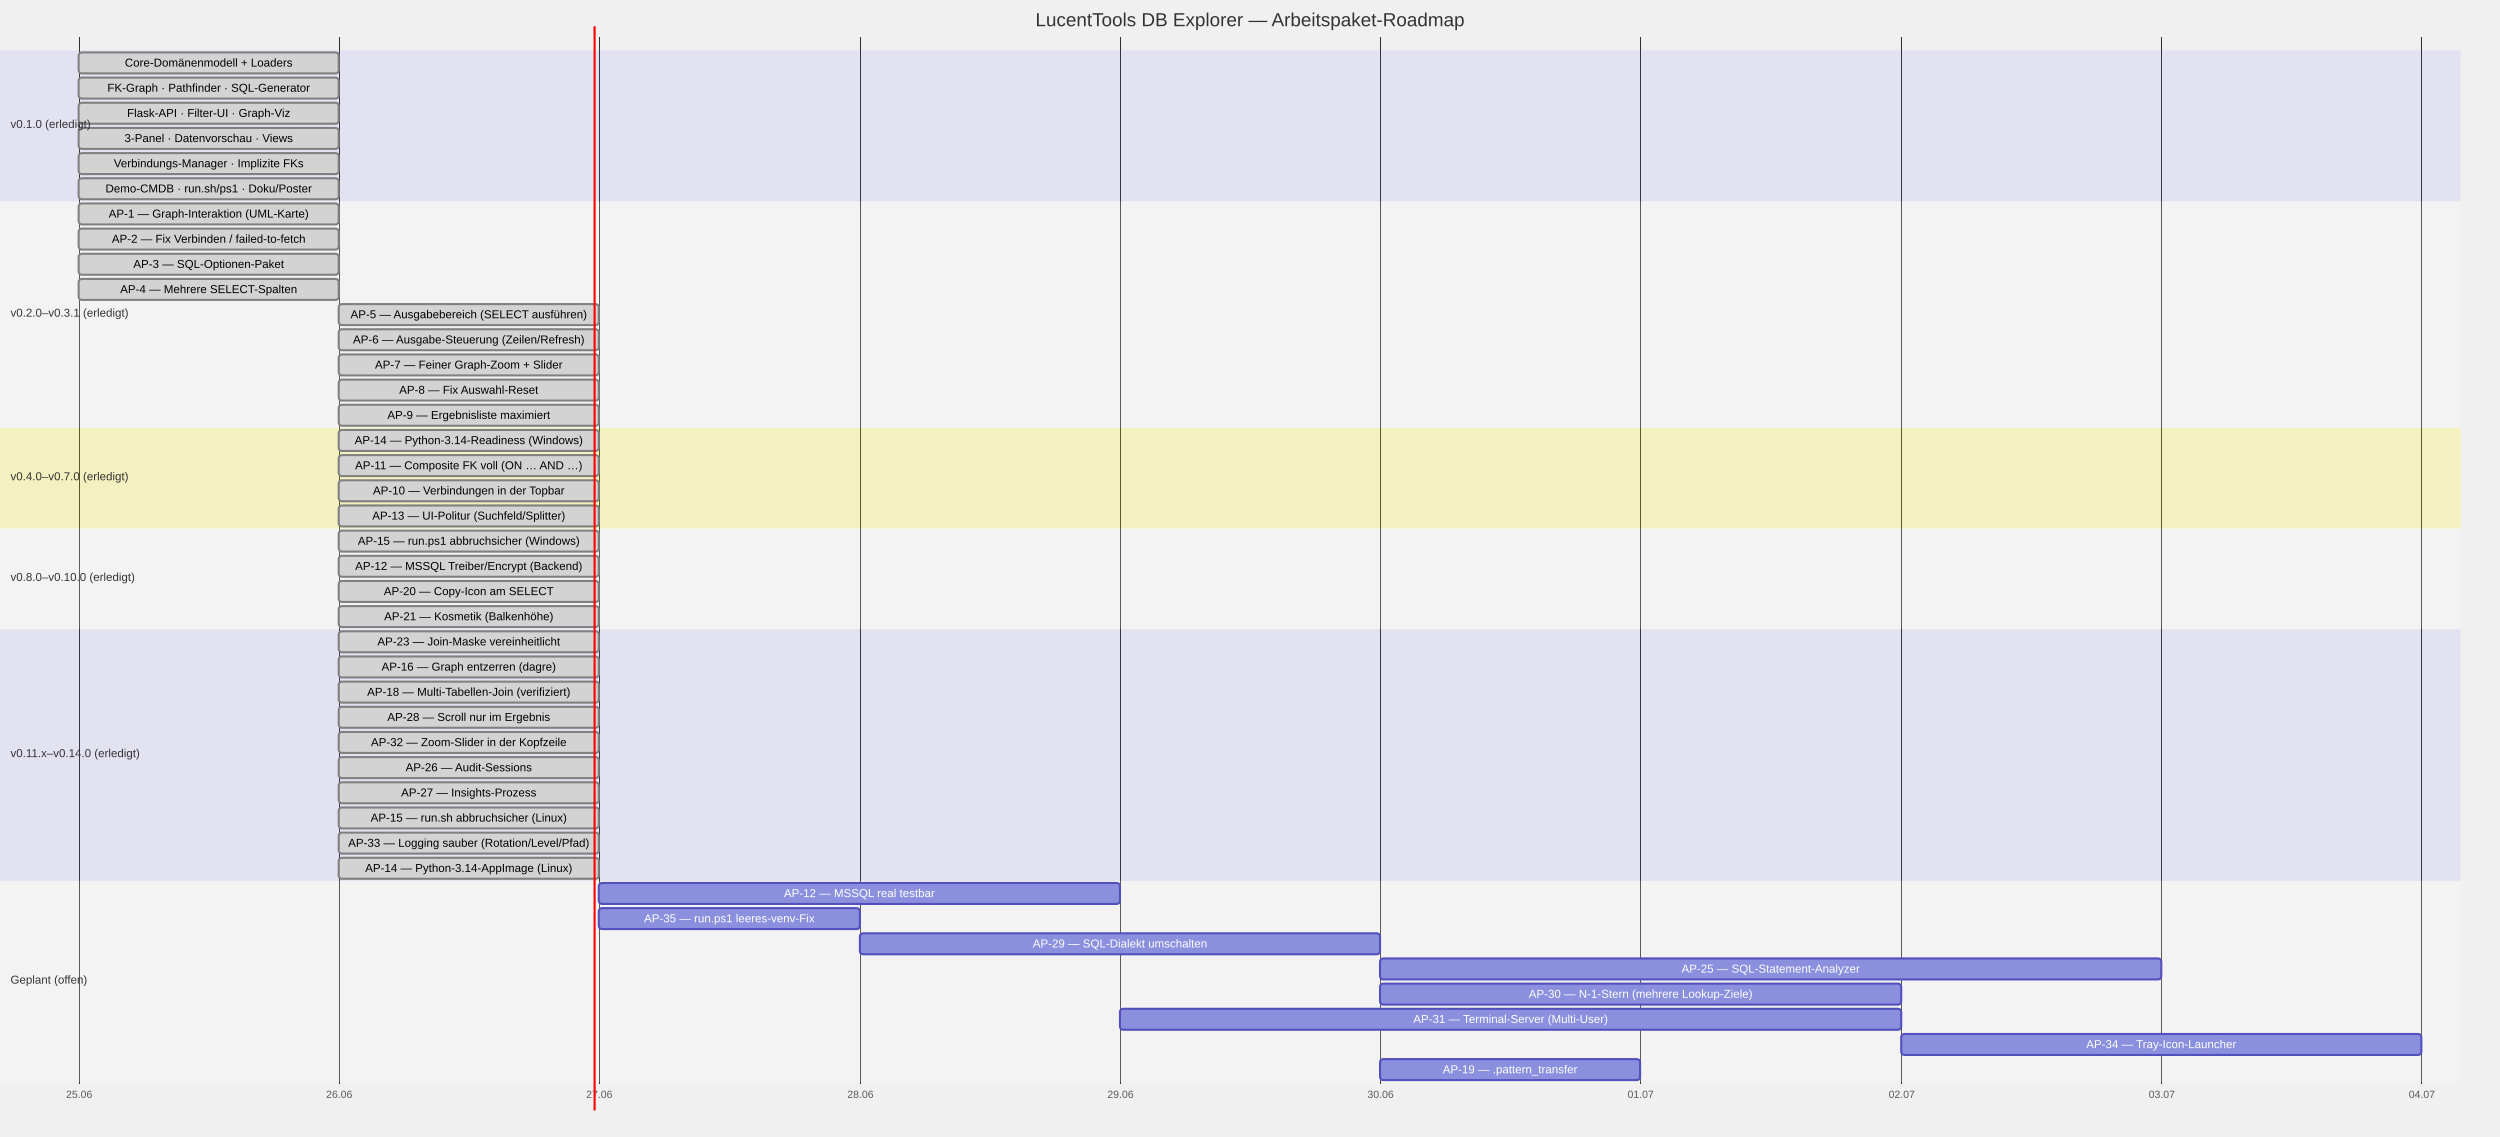
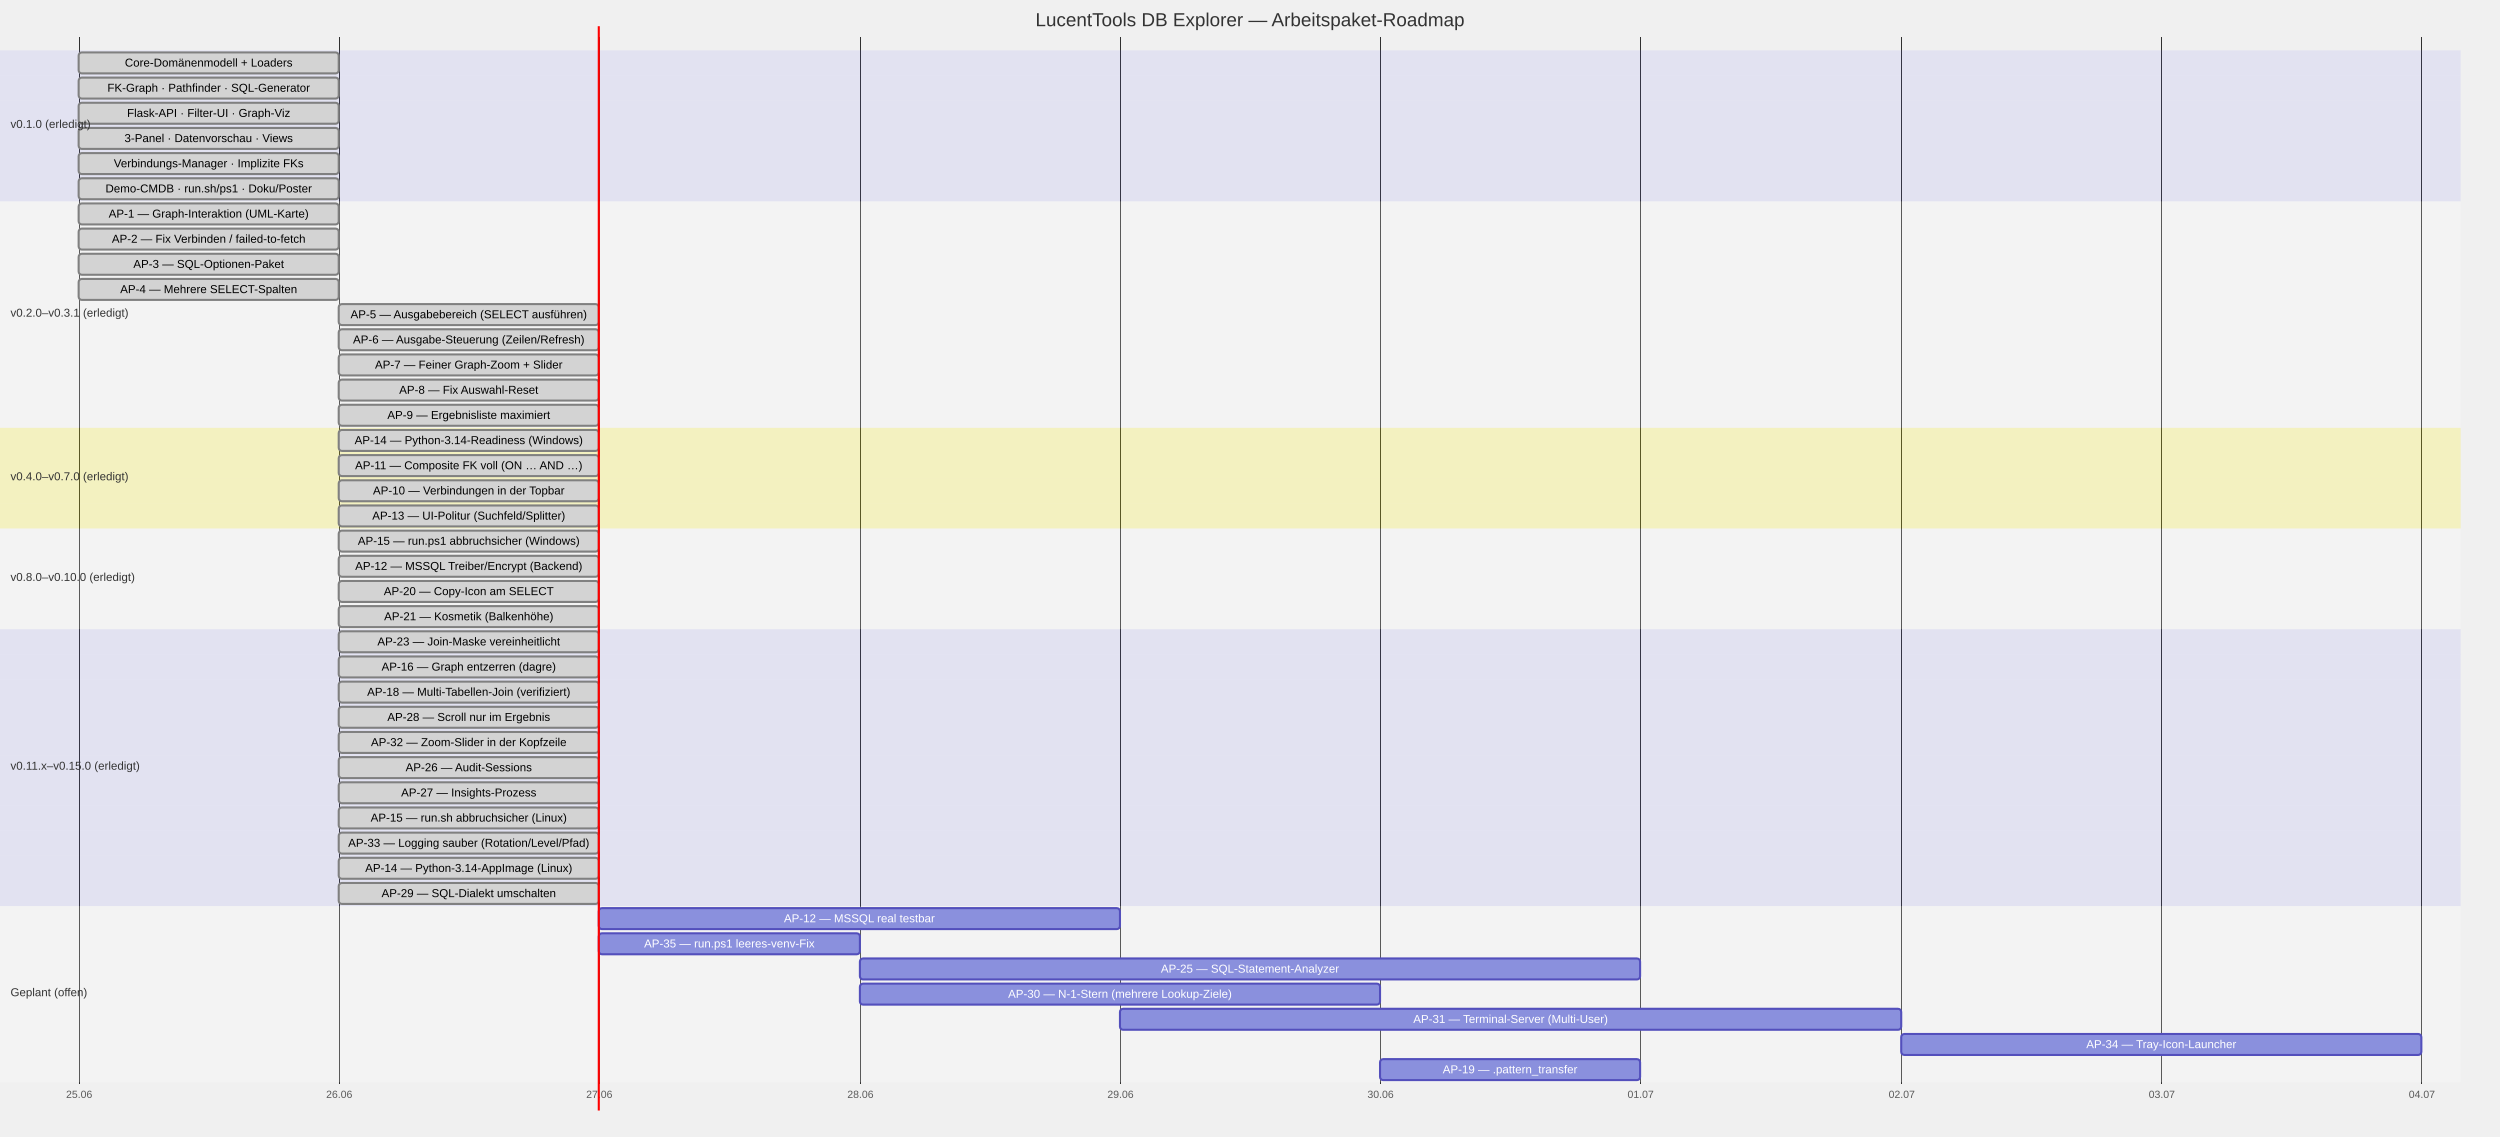
<svg xmlns="http://www.w3.org/2000/svg" id="my-svg" width="2384" viewBox="0 0 2384 1084" style="max-width: 2384px; background-color: transparent;" role="graphics-document document" aria-roledescription="gantt">
  <style>#my-svg{font-family:"trebuchet ms",verdana,arial,sans-serif;font-size:16px;fill:#333;}@keyframes edge-animation-frame{from{stroke-dashoffset:0;}}@keyframes dash{to{stroke-dashoffset:0;}}#my-svg .edge-animation-slow{stroke-dasharray:9,5!important;stroke-dashoffset:900;animation:dash 50s linear infinite;stroke-linecap:round;}#my-svg .edge-animation-fast{stroke-dasharray:9,5!important;stroke-dashoffset:900;animation:dash 20s linear infinite;stroke-linecap:round;}#my-svg .error-icon{fill:#552222;}#my-svg .error-text{fill:#552222;stroke:#552222;}#my-svg .edge-thickness-normal{stroke-width:1px;}#my-svg .edge-thickness-thick{stroke-width:3.5px;}#my-svg .edge-pattern-solid{stroke-dasharray:0;}#my-svg .edge-thickness-invisible{stroke-width:0;fill:none;}#my-svg .edge-pattern-dashed{stroke-dasharray:3;}#my-svg .edge-pattern-dotted{stroke-dasharray:2;}#my-svg .marker{fill:#333333;stroke:#333333;}#my-svg .marker.cross{stroke:#333333;}#my-svg svg{font-family:"trebuchet ms",verdana,arial,sans-serif;font-size:16px;}#my-svg p{margin:0;}#my-svg .mermaid-main-font{font-family:"trebuchet ms",verdana,arial,sans-serif;}#my-svg .exclude-range{fill:#eeeeee;}#my-svg .section{stroke:none;opacity:0.2;}#my-svg .section0{fill:rgba(102, 102, 255, 0.49);}#my-svg .section2{fill:#fff400;}#my-svg .section1,#my-svg .section3{fill:white;opacity:0.2;}#my-svg .sectionTitle0{fill:#333;}#my-svg .sectionTitle1{fill:#333;}#my-svg .sectionTitle2{fill:#333;}#my-svg .sectionTitle3{fill:#333;}#my-svg .sectionTitle{text-anchor:start;font-family:"trebuchet ms",verdana,arial,sans-serif;}#my-svg .grid .tick{stroke:lightgrey;opacity:0.8;shape-rendering:crispEdges;}#my-svg .grid .tick text{font-family:"trebuchet ms",verdana,arial,sans-serif;fill:#333;}#my-svg .grid path{stroke-width:0;}#my-svg .today{fill:none;stroke:red;stroke-width:2px;}#my-svg .task{stroke-width:2;}#my-svg .taskText{text-anchor:middle;font-family:"trebuchet ms",verdana,arial,sans-serif;}#my-svg .taskTextOutsideRight{fill:black;text-anchor:start;font-family:"trebuchet ms",verdana,arial,sans-serif;}#my-svg .taskTextOutsideLeft{fill:black;text-anchor:end;}#my-svg .task.clickable{cursor:pointer;}#my-svg .taskText.clickable{cursor:pointer;fill:#003163!important;font-weight:bold;}#my-svg .taskTextOutsideLeft.clickable{cursor:pointer;fill:#003163!important;font-weight:bold;}#my-svg .taskTextOutsideRight.clickable{cursor:pointer;fill:#003163!important;font-weight:bold;}#my-svg .taskText0,#my-svg .taskText1,#my-svg .taskText2,#my-svg .taskText3{fill:white;}#my-svg .task0,#my-svg .task1,#my-svg .task2,#my-svg .task3{fill:#8a90dd;stroke:#534fbc;}#my-svg .taskTextOutside0,#my-svg .taskTextOutside2{fill:black;}#my-svg .taskTextOutside1,#my-svg .taskTextOutside3{fill:black;}#my-svg .active0,#my-svg .active1,#my-svg .active2,#my-svg .active3{fill:#bfc7ff;stroke:#534fbc;}#my-svg .activeText0,#my-svg .activeText1,#my-svg .activeText2,#my-svg .activeText3{fill:black!important;}#my-svg .done0,#my-svg .done1,#my-svg .done2,#my-svg .done3{stroke:grey;fill:lightgrey;stroke-width:2;}#my-svg .doneText0,#my-svg .doneText1,#my-svg .doneText2,#my-svg .doneText3{fill:black!important;}#my-svg .doneText0.taskTextOutsideLeft,#my-svg .doneText0.taskTextOutsideRight,#my-svg .doneText1.taskTextOutsideLeft,#my-svg .doneText1.taskTextOutsideRight,#my-svg .doneText2.taskTextOutsideLeft,#my-svg .doneText2.taskTextOutsideRight,#my-svg .doneText3.taskTextOutsideLeft,#my-svg .doneText3.taskTextOutsideRight{fill:black!important;}#my-svg .crit0,#my-svg .crit1,#my-svg .crit2,#my-svg .crit3{stroke:#ff8888;fill:red;stroke-width:2;}#my-svg .activeCrit0,#my-svg .activeCrit1,#my-svg .activeCrit2,#my-svg .activeCrit3{stroke:#ff8888;fill:#bfc7ff;stroke-width:2;}#my-svg .doneCrit0,#my-svg .doneCrit1,#my-svg .doneCrit2,#my-svg .doneCrit3{stroke:#ff8888;fill:lightgrey;stroke-width:2;cursor:pointer;shape-rendering:crispEdges;}#my-svg .milestone{transform:rotate(45deg) scale(0.8,0.8);}#my-svg .milestoneText{font-style:italic;}#my-svg .doneCritText0,#my-svg .doneCritText1,#my-svg .doneCritText2,#my-svg .doneCritText3{fill:black!important;}#my-svg .doneCritText0.taskTextOutsideLeft,#my-svg .doneCritText0.taskTextOutsideRight,#my-svg .doneCritText1.taskTextOutsideLeft,#my-svg .doneCritText1.taskTextOutsideRight,#my-svg .doneCritText2.taskTextOutsideLeft,#my-svg .doneCritText2.taskTextOutsideRight,#my-svg .doneCritText3.taskTextOutsideLeft,#my-svg .doneCritText3.taskTextOutsideRight{fill:black!important;}#my-svg .vert{stroke:navy;}#my-svg .vertText{font-size:15px;text-anchor:middle;fill:navy!important;}#my-svg .activeCritText0,#my-svg .activeCritText1,#my-svg .activeCritText2,#my-svg .activeCritText3{fill:black!important;}#my-svg .titleText{text-anchor:middle;font-size:18px;fill:#333;font-family:"trebuchet ms",verdana,arial,sans-serif;}#my-svg .node .neo-node{stroke:#9370DB;}#my-svg [data-look="neo"].node rect,#my-svg [data-look="neo"].cluster rect,#my-svg [data-look="neo"].node polygon{stroke:#9370DB;filter:drop-shadow(1px 2px 2px rgba(185, 185, 185, 1));}#my-svg [data-look="neo"].node path{stroke:#9370DB;stroke-width:1px;}#my-svg [data-look="neo"].node .outer-path{filter:drop-shadow(1px 2px 2px rgba(185, 185, 185, 1));}#my-svg [data-look="neo"].node .neo-line path{stroke:#9370DB;filter:none;}#my-svg [data-look="neo"].node circle{stroke:#9370DB;filter:drop-shadow(1px 2px 2px rgba(185, 185, 185, 1));}#my-svg [data-look="neo"].node circle .state-start{fill:#000000;}#my-svg [data-look="neo"].icon-shape .icon{fill:#9370DB;filter:drop-shadow(1px 2px 2px rgba(185, 185, 185, 1));}#my-svg [data-look="neo"].icon-shape .icon-neo path{stroke:#9370DB;filter:drop-shadow(1px 2px 2px rgba(185, 185, 185, 1));}#my-svg :root{--mermaid-font-family:"trebuchet ms",verdana,arial,sans-serif;}</style>
  <g />
  <g class="grid" transform="translate(75, 1034)" fill="none" font-size="10" font-family="sans-serif" text-anchor="middle">
    <path class="domain" stroke="currentColor" d="M0.5,-999V0.5H2234.5V-999" />
    <g class="tick" opacity="1" transform="translate(0.5,0)">
      <line stroke="currentColor" y2="-999" />
      <text fill="#000" y="3" dy="1em" stroke="none" font-size="10" style="text-anchor: middle;"> 25.06</text>
    </g>
    <g class="tick" opacity="1" transform="translate(248.5,0)">
      <line stroke="currentColor" y2="-999" />
      <text fill="#000" y="3" dy="1em" stroke="none" font-size="10" style="text-anchor: middle;"> 26.06</text>
    </g>
    <g class="tick" opacity="1" transform="translate(496.5,0)">
      <line stroke="currentColor" y2="-999" />
      <text fill="#000" y="3" dy="1em" stroke="none" font-size="10" style="text-anchor: middle;"> 27.06</text>
    </g>
    <g class="tick" opacity="1" transform="translate(745.5,0)">
      <line stroke="currentColor" y2="-999" />
      <text fill="#000" y="3" dy="1em" stroke="none" font-size="10" style="text-anchor: middle;"> 28.06</text>
    </g>
    <g class="tick" opacity="1" transform="translate(993.5,0)">
      <line stroke="currentColor" y2="-999" />
      <text fill="#000" y="3" dy="1em" stroke="none" font-size="10" style="text-anchor: middle;"> 29.06</text>
    </g>
    <g class="tick" opacity="1" transform="translate(1241.5,0)">
      <line stroke="currentColor" y2="-999" />
      <text fill="#000" y="3" dy="1em" stroke="none" font-size="10" style="text-anchor: middle;"> 30.06</text>
    </g>
    <g class="tick" opacity="1" transform="translate(1489.5,0)">
      <line stroke="currentColor" y2="-999" />
      <text fill="#000" y="3" dy="1em" stroke="none" font-size="10" style="text-anchor: middle;"> 01.07</text>
    </g>
    <g class="tick" opacity="1" transform="translate(1738.5,0)">
      <line stroke="currentColor" y2="-999" />
      <text fill="#000" y="3" dy="1em" stroke="none" font-size="10" style="text-anchor: middle;"> 02.07</text>
    </g>
    <g class="tick" opacity="1" transform="translate(1986.5,0)">
      <line stroke="currentColor" y2="-999" />
      <text fill="#000" y="3" dy="1em" stroke="none" font-size="10" style="text-anchor: middle;"> 03.07</text>
    </g>
    <g class="tick" opacity="1" transform="translate(2234.5,0)">
      <line stroke="currentColor" y2="-999" />
      <text fill="#000" y="3" dy="1em" stroke="none" font-size="10" style="text-anchor: middle;"> 04.07</text>
    </g>
  </g>
  <g>
    <rect x="0" y="48" width="2346.5" height="24" class="section section0" />
    <rect x="0" y="72" width="2346.5" height="24" class="section section0" />
    <rect x="0" y="96" width="2346.5" height="24" class="section section0" />
    <rect x="0" y="120" width="2346.5" height="24" class="section section0" />
    <rect x="0" y="144" width="2346.5" height="24" class="section section0" />
    <rect x="0" y="168" width="2346.5" height="24" class="section section0" />
    <rect x="0" y="192" width="2346.5" height="24" class="section section1" />
    <rect x="0" y="216" width="2346.5" height="24" class="section section1" />
    <rect x="0" y="240" width="2346.5" height="24" class="section section1" />
    <rect x="0" y="264" width="2346.5" height="24" class="section section1" />
    <rect x="0" y="288" width="2346.5" height="24" class="section section1" />
    <rect x="0" y="312" width="2346.5" height="24" class="section section1" />
    <rect x="0" y="336" width="2346.5" height="24" class="section section1" />
    <rect x="0" y="360" width="2346.5" height="24" class="section section1" />
    <rect x="0" y="384" width="2346.5" height="24" class="section section1" />
    <rect x="0" y="408" width="2346.5" height="24" class="section section2" />
    <rect x="0" y="432" width="2346.5" height="24" class="section section2" />
    <rect x="0" y="456" width="2346.5" height="24" class="section section2" />
    <rect x="0" y="480" width="2346.5" height="24" class="section section2" />
    <rect x="0" y="504" width="2346.5" height="24" class="section section3" />
    <rect x="0" y="528" width="2346.5" height="24" class="section section3" />
    <rect x="0" y="552" width="2346.5" height="24" class="section section3" />
    <rect x="0" y="576" width="2346.5" height="24" class="section section3" />
    <rect x="0" y="600" width="2346.5" height="24" class="section section0" />
    <rect x="0" y="624" width="2346.5" height="24" class="section section0" />
    <rect x="0" y="648" width="2346.5" height="24" class="section section0" />
    <rect x="0" y="672" width="2346.5" height="24" class="section section0" />
    <rect x="0" y="696" width="2346.5" height="24" class="section section0" />
    <rect x="0" y="720" width="2346.5" height="24" class="section section0" />
    <rect x="0" y="744" width="2346.5" height="24" class="section section0" />
    <rect x="0" y="768" width="2346.5" height="24" class="section section0" />
    <rect x="0" y="792" width="2346.5" height="24" class="section section0" />
    <rect x="0" y="816" width="2346.5" height="24" class="section section0" />
-     <rect x="0" y="840" width="2346.5" height="24" class="section section1" />
+     <rect x="0" y="840" width="2346.5" height="24" class="section section0" />
    <rect x="0" y="864" width="2346.5" height="24" class="section section1" />
    <rect x="0" y="888" width="2346.5" height="24" class="section section1" />
-     <rect x="0" y="960" width="2346.5" height="24" class="section section1" />
    <rect x="0" y="912" width="2346.5" height="24" class="section section1" />
    <rect x="0" y="936" width="2346.5" height="24" class="section section1" />
+     <rect x="0" y="960" width="2346.5" height="24" class="section section1" />
    <rect x="0" y="1008" width="2346.5" height="24" class="section section1" />
    <rect x="0" y="984" width="2346.5" height="24" class="section section1" />
  </g>
  <g>
    <rect id="my-svg-d1" rx="3" ry="3" x="75" y="50" width="248" height="20" transform-origin="199px 60px" class="task done0" />
    <rect id="my-svg-d2" rx="3" ry="3" x="75" y="74" width="248" height="20" transform-origin="199px 84px" class="task done0" />
    <rect id="my-svg-d3" rx="3" ry="3" x="75" y="98" width="248" height="20" transform-origin="199px 108px" class="task done0" />
    <rect id="my-svg-d4" rx="3" ry="3" x="75" y="122" width="248" height="20" transform-origin="199px 132px" class="task done0" />
    <rect id="my-svg-d5" rx="3" ry="3" x="75" y="146" width="248" height="20" transform-origin="199px 156px" class="task done0" />
    <rect id="my-svg-d6" rx="3" ry="3" x="75" y="170" width="248" height="20" transform-origin="199px 180px" class="task done0" />
    <rect id="my-svg-a1" rx="3" ry="3" x="75" y="194" width="248" height="20" transform-origin="199px 204px" class="task done1" />
    <rect id="my-svg-a2" rx="3" ry="3" x="75" y="218" width="248" height="20" transform-origin="199px 228px" class="task done1" />
    <rect id="my-svg-a3" rx="3" ry="3" x="75" y="242" width="248" height="20" transform-origin="199px 252px" class="task done1" />
    <rect id="my-svg-a4" rx="3" ry="3" x="75" y="266" width="248" height="20" transform-origin="199px 276px" class="task done1" />
    <rect id="my-svg-a5" rx="3" ry="3" x="323" y="290" width="248" height="20" transform-origin="447px 300px" class="task done1" />
    <rect id="my-svg-a6" rx="3" ry="3" x="323" y="314" width="248" height="20" transform-origin="447px 324px" class="task done1" />
    <rect id="my-svg-a7" rx="3" ry="3" x="323" y="338" width="248" height="20" transform-origin="447px 348px" class="task done1" />
    <rect id="my-svg-a8" rx="3" ry="3" x="323" y="362" width="248" height="20" transform-origin="447px 372px" class="task done1" />
    <rect id="my-svg-a9" rx="3" ry="3" x="323" y="386" width="248" height="20" transform-origin="447px 396px" class="task done1" />
    <rect id="my-svg-b1" rx="3" ry="3" x="323" y="410" width="248" height="20" transform-origin="447px 420px" class="task done2" />
    <rect id="my-svg-b2" rx="3" ry="3" x="323" y="434" width="248" height="20" transform-origin="447px 444px" class="task done2" />
    <rect id="my-svg-b3" rx="3" ry="3" x="323" y="458" width="248" height="20" transform-origin="447px 468px" class="task done2" />
    <rect id="my-svg-b4" rx="3" ry="3" x="323" y="482" width="248" height="20" transform-origin="447px 492px" class="task done2" />
    <rect id="my-svg-c1" rx="3" ry="3" x="323" y="506" width="248" height="20" transform-origin="447px 516px" class="task done3" />
    <rect id="my-svg-c2" rx="3" ry="3" x="323" y="530" width="248" height="20" transform-origin="447px 540px" class="task done3" />
    <rect id="my-svg-c3" rx="3" ry="3" x="323" y="554" width="248" height="20" transform-origin="447px 564px" class="task done3" />
    <rect id="my-svg-c4" rx="3" ry="3" x="323" y="578" width="248" height="20" transform-origin="447px 588px" class="task done3" />
    <rect id="my-svg-e1" rx="3" ry="3" x="323" y="602" width="248" height="20" transform-origin="447px 612px" class="task done0" />
    <rect id="my-svg-e2" rx="3" ry="3" x="323" y="626" width="248" height="20" transform-origin="447px 636px" class="task done0" />
    <rect id="my-svg-e3" rx="3" ry="3" x="323" y="650" width="248" height="20" transform-origin="447px 660px" class="task done0" />
    <rect id="my-svg-e4" rx="3" ry="3" x="323" y="674" width="248" height="20" transform-origin="447px 684px" class="task done0" />
    <rect id="my-svg-e5" rx="3" ry="3" x="323" y="698" width="248" height="20" transform-origin="447px 708px" class="task done0" />
    <rect id="my-svg-e6" rx="3" ry="3" x="323" y="722" width="248" height="20" transform-origin="447px 732px" class="task done0" />
    <rect id="my-svg-e7" rx="3" ry="3" x="323" y="746" width="248" height="20" transform-origin="447px 756px" class="task done0" />
    <rect id="my-svg-e8" rx="3" ry="3" x="323" y="770" width="248" height="20" transform-origin="447px 780px" class="task done0" />
    <rect id="my-svg-e9" rx="3" ry="3" x="323" y="794" width="248" height="20" transform-origin="447px 804px" class="task done0" />
    <rect id="my-svg-e10" rx="3" ry="3" x="323" y="818" width="248" height="20" transform-origin="447px 828px" class="task done0" />
-     <rect id="my-svg-p1" rx="3" ry="3" x="571" y="842" width="497" height="20" transform-origin="819.5px 852px" class="task task1" />
-     <rect id="my-svg-p3" rx="3" ry="3" x="571" y="866" width="249" height="20" transform-origin="695.5px 876px" class="task task1" />
-     <rect id="my-svg-p4" rx="3" ry="3" x="820" y="890" width="496" height="20" transform-origin="1068px 900px" class="task task1" />
+     <rect id="my-svg-e11" rx="3" ry="3" x="323" y="842" width="248" height="20" transform-origin="447px 852px" class="task done0" />
+     <rect id="my-svg-p1" rx="3" ry="3" x="571" y="866" width="497" height="20" transform-origin="819.5px 876px" class="task task1" />
+     <rect id="my-svg-p3" rx="3" ry="3" x="571" y="890" width="249" height="20" transform-origin="695.5px 900px" class="task task1" />
+     <rect id="my-svg-p5" rx="3" ry="3" x="820" y="914" width="744" height="20" transform-origin="1192px 924px" class="task task1" />
+     <rect id="my-svg-p6" rx="3" ry="3" x="820" y="938" width="496" height="20" transform-origin="1068px 948px" class="task task1" />
    <rect id="my-svg-p7" rx="3" ry="3" x="1068" y="962" width="745" height="20" transform-origin="1440.5px 972px" class="task task1" />
-     <rect id="my-svg-p5" rx="3" ry="3" x="1316" y="914" width="745" height="20" transform-origin="1688.5px 924px" class="task task1" />
-     <rect id="my-svg-p6" rx="3" ry="3" x="1316" y="938" width="497" height="20" transform-origin="1564.5px 948px" class="task task1" />
    <rect id="my-svg-p11" rx="3" ry="3" x="1316" y="1010" width="248" height="20" transform-origin="1440px 1020px" class="task task1" />
    <rect id="my-svg-p9" rx="3" ry="3" x="1813" y="986" width="496" height="20" transform-origin="2061px 996px" class="task task1" />
    <text id="my-svg-d1-text" font-size="11" x="199" y="63.5" class="taskText taskText0  doneText0 width-157.0771484375">Core-Domänenmodell + Loaders          </text>
    <text id="my-svg-d2-text" font-size="11" x="199" y="87.5" class="taskText taskText0  doneText0 width-191.59716796875">FK-Graph · Pathfinder · SQL-Generator </text>
    <text id="my-svg-d3-text" font-size="11" x="199" y="111.5" class="taskText taskText0  doneText0 width-155.171875">Flask-API · Filter-UI · Graph-Viz     </text>
    <text id="my-svg-d4-text" font-size="11" x="199" y="135.5" class="taskText taskText0  doneText0 width-158.5380859375">3-Panel · Datenvorschau · Views       </text>
    <text id="my-svg-d5-text" font-size="11" x="199" y="159.5" class="taskText taskText0  doneText0 width-179.1416015625">Verbindungs-Manager · Implizite FKs   </text>
    <text id="my-svg-d6-text" font-size="11" x="199" y="183.5" class="taskText taskText0  doneText0 width-194.73388671875">Demo-CMDB · run.sh/ps1 · Doku/Poster  </text>
    <text id="my-svg-a1-text" font-size="11" x="199" y="207.5" class="taskText taskText1  doneText1 width-187.953125">AP-1 — Graph-Interaktion (UML-Karte)        </text>
    <text id="my-svg-a2-text" font-size="11" x="199" y="231.5" class="taskText taskText1  doneText1 width-189.296875">AP-2 — Fix Verbinden / failed-to-fetch      </text>
    <text id="my-svg-a3-text" font-size="11" x="199" y="255.5" class="taskText taskText1  doneText1 width-136.41455078125">AP-3 — SQL-Optionen-Paket                   </text>
    <text id="my-svg-a4-text" font-size="11" x="199" y="279.5" class="taskText taskText1  doneText1 width-156.21875">AP-4 — Mehrere SELECT-Spalten               </text>
    <text id="my-svg-a5-text" font-size="11" x="447" y="303.5" class="taskText taskText1  doneText1 width-212.640625">AP-5 — Ausgabebereich (SELECT ausführen)    </text>
    <text id="my-svg-a6-text" font-size="11" x="447" y="327.5" class="taskText taskText1  doneText1 width-214.796875">AP-6 — Ausgabe-Steuerung (Zeilen/Refresh)   </text>
    <text id="my-svg-a7-text" font-size="11" x="447" y="351.5" class="taskText taskText1  doneText1 width-173.501953125">AP-7 — Feiner Graph-Zoom + Slider           </text>
    <text id="my-svg-a8-text" font-size="11" x="447" y="375.5" class="taskText taskText1  doneText1 width-125.8818359375">AP-8 — Fix Auswahl-Reset                    </text>
    <text id="my-svg-a9-text" font-size="11" x="447" y="399.5" class="taskText taskText1  doneText1 width-154.16064453125">AP-9 — Ergebnisliste maximiert              </text>
    <text id="my-svg-b1-text" font-size="11" x="447" y="423.5" class="taskText taskText2  doneText2 width-208.53125">AP-14 — Python-3.14-Readiness (Windows)     </text>
    <text id="my-svg-b2-text" font-size="11" x="447" y="447.5" class="taskText taskText2  doneText2 width-202.59375">AP-11 — Composite FK voll (ON … AND …)      </text>
    <text id="my-svg-b3-text" font-size="11" x="447" y="471.5" class="taskText taskText2  doneText2 width-179.13623046875">AP-10 — Verbindungen in der Topbar          </text>
    <text id="my-svg-b4-text" font-size="11" x="447" y="495.5" class="taskText taskText2  doneText2 width-185.84375">AP-13 — UI-Politur (Suchfeld/Splitter)      </text>
    <text id="my-svg-c1-text" font-size="11" x="447" y="519.5" class="taskText taskText3  doneText3 width-206.4375">AP-15 — run.ps1 abbruchsicher (Windows)     </text>
    <text id="my-svg-c2-text" font-size="11" x="447" y="543.5" class="taskText taskText3  doneText3 width-207.84375">AP-12 — MSSQL Treiber/Encrypt (Backend)     </text>
    <text id="my-svg-c3-text" font-size="11" x="447" y="567.5" class="taskText taskText3  doneText3 width-149.162109375">AP-20 — Copy-Icon am SELECT                 </text>
    <text id="my-svg-c4-text" font-size="11" x="447" y="591.5" class="taskText taskText3  doneText3 width-155.546875">AP-21 — Kosmetik (Balkenhöhe)               </text>
    <text id="my-svg-e1-text" font-size="11" x="447" y="615.5" class="taskText taskText0  doneText0 width-173.287109375">AP-23 — Join-Maske vereinheitlicht          </text>
    <text id="my-svg-e2-text" font-size="11" x="447" y="639.5" class="taskText taskText0  doneText0 width-163.109375">AP-16 — Graph entzerren (dagre)             </text>
    <text id="my-svg-e3-text" font-size="11" x="447" y="663.5" class="taskText taskText0  doneText0 width-197.640625">AP-18 — Multi-Tabellen-Join (verifiziert)   </text>
    <text id="my-svg-e4-text" font-size="11" x="447" y="687.5" class="taskText taskText0  doneText0 width-150.77685546875">AP-28 — Scroll nur im Ergebnis              </text>
    <text id="my-svg-e5-text" font-size="11" x="447" y="711.5" class="taskText taskText0  doneText0 width-183.1875">AP-32 — Zoom-Slider in der Kopfzeile        </text>
    <text id="my-svg-e6-text" font-size="11" x="447" y="735.5" class="taskText taskText0  doneText0 width-112.70654296875">AP-26 — Audit-Sessions                      </text>
    <text id="my-svg-e7-text" font-size="11" x="447" y="759.5" class="taskText taskText0  doneText0 width-120.41943359375">AP-27 — Insights-Prozess                    </text>
    <text id="my-svg-e8-text" font-size="11" x="447" y="783.5" class="taskText taskText0  doneText0 width-183.75">AP-15 — run.sh abbruchsicher (Linux)        </text>
    <text id="my-svg-e9-text" font-size="11" x="447" y="807.5" class="taskText taskText0  doneText0 width-228.703125">AP-33 — Logging sauber (Rotation/Level/Pfad) </text>
    <text id="my-svg-e10-text" font-size="11" x="447" y="831.5" class="taskText taskText0  doneText0 width-192.046875">AP-14 — Python-3.14-AppImage (Linux)         </text>
-     <text id="my-svg-p1-text" font-size="11" x="819.5" y="855.5" class="taskText taskText1  width-135.8935546875">AP-12 — MSSQL real testbar                  </text>
-     <text id="my-svg-p3-text" font-size="11" x="695.5" y="879.5" class="taskText taskText1  width-158.646484375">AP-35 — run.ps1 leeres-venv-Fix             </text>
-     <text id="my-svg-p4-text" font-size="11" x="1068" y="903.5" class="taskText taskText1  width-159.8125">AP-29 — SQL-Dialekt umschalten              </text>
+     <text id="my-svg-e11-text" font-size="11" x="447" y="855.5" class="taskText taskText0  doneText0 width-159.8125">AP-29 — SQL-Dialekt umschalten               </text>
+     <text id="my-svg-p1-text" font-size="11" x="819.5" y="879.5" class="taskText taskText1  width-135.8935546875">AP-12 — MSSQL real testbar                  </text>
+     <text id="my-svg-p3-text" font-size="11" x="695.5" y="903.5" class="taskText taskText1  width-158.646484375">AP-35 — run.ps1 leeres-venv-Fix             </text>
+     <text id="my-svg-p5-text" font-size="11" x="1192" y="927.5" class="taskText taskText1  width-163.7373046875">AP-25 — SQL-Statement-Analyzer              </text>
+     <text id="my-svg-p6-text" font-size="11" x="1068" y="951.5" class="taskText taskText1  width-209.640625">AP-30 — N-1-Stern (mehrere Lookup-Ziele)    </text>
    <text id="my-svg-p7-text" font-size="11" x="1440.5" y="975.5" class="taskText taskText1  width-182.421875">AP-31 — Terminal-Server (Multi-User)        </text>
-     <text id="my-svg-p5-text" font-size="11" x="1688.5" y="927.5" class="taskText taskText1  width-163.7373046875">AP-25 — SQL-Statement-Analyzer              </text>
-     <text id="my-svg-p6-text" font-size="11" x="1564.5" y="951.5" class="taskText taskText1  width-209.640625">AP-30 — N-1-Stern (mehrere Lookup-Ziele)    </text>
    <text id="my-svg-p11-text" font-size="11" x="1440" y="1023.5" class="taskText taskText1  width-129.57177734375">AP-19 — .pattern_transfer                   </text>
    <text id="my-svg-p9-text" font-size="11" x="2061" y="999.5" class="taskText taskText1  width-137.6875">AP-34 — Tray-Icon-Launcher                  </text>
  </g>
  <g>
    <text dy="0em" x="10" y="122" font-size="11" class="sectionTitle sectionTitle0">
      <tspan alignment-baseline="central" x="10">v0.1.0 (erledigt)</tspan>
    </text>
    <text dy="0em" x="10" y="302" font-size="11" class="sectionTitle sectionTitle1">
      <tspan alignment-baseline="central" x="10">v0.2.0–v0.3.1 (erledigt)</tspan>
    </text>
    <text dy="0em" x="10" y="458" font-size="11" class="sectionTitle sectionTitle2">
      <tspan alignment-baseline="central" x="10">v0.4.0–v0.7.0 (erledigt)</tspan>
    </text>
    <text dy="0em" x="10" y="554" font-size="11" class="sectionTitle sectionTitle3">
      <tspan alignment-baseline="central" x="10">v0.8.0–v0.10.0 (erledigt)</tspan>
    </text>
-     <text dy="0em" x="10" y="722" font-size="11" class="sectionTitle sectionTitle0">
-       <tspan alignment-baseline="central" x="10">v0.11.x–v0.14.0 (erledigt)</tspan>
+     <text dy="0em" x="10" y="734" font-size="11" class="sectionTitle sectionTitle0">
+       <tspan alignment-baseline="central" x="10">v0.11.x–v0.15.0 (erledigt)</tspan>
    </text>
-     <text dy="0em" x="10" y="938" font-size="11" class="sectionTitle sectionTitle1">
+     <text dy="0em" x="10" y="950" font-size="11" class="sectionTitle sectionTitle1">
      <tspan alignment-baseline="central" x="10">Geplant (offen)</tspan>
    </text>
  </g>
  <g class="today">
-     <line x1="567" x2="567" y1="25" y2="1059" class="today" />
+     <line x1="571" x2="571" y1="25" y2="1059" class="today" />
  </g>
  <text x="1192" y="25" class="titleText">LucentTools DB Explorer — Arbeitspaket-Roadmap</text>
</svg>
